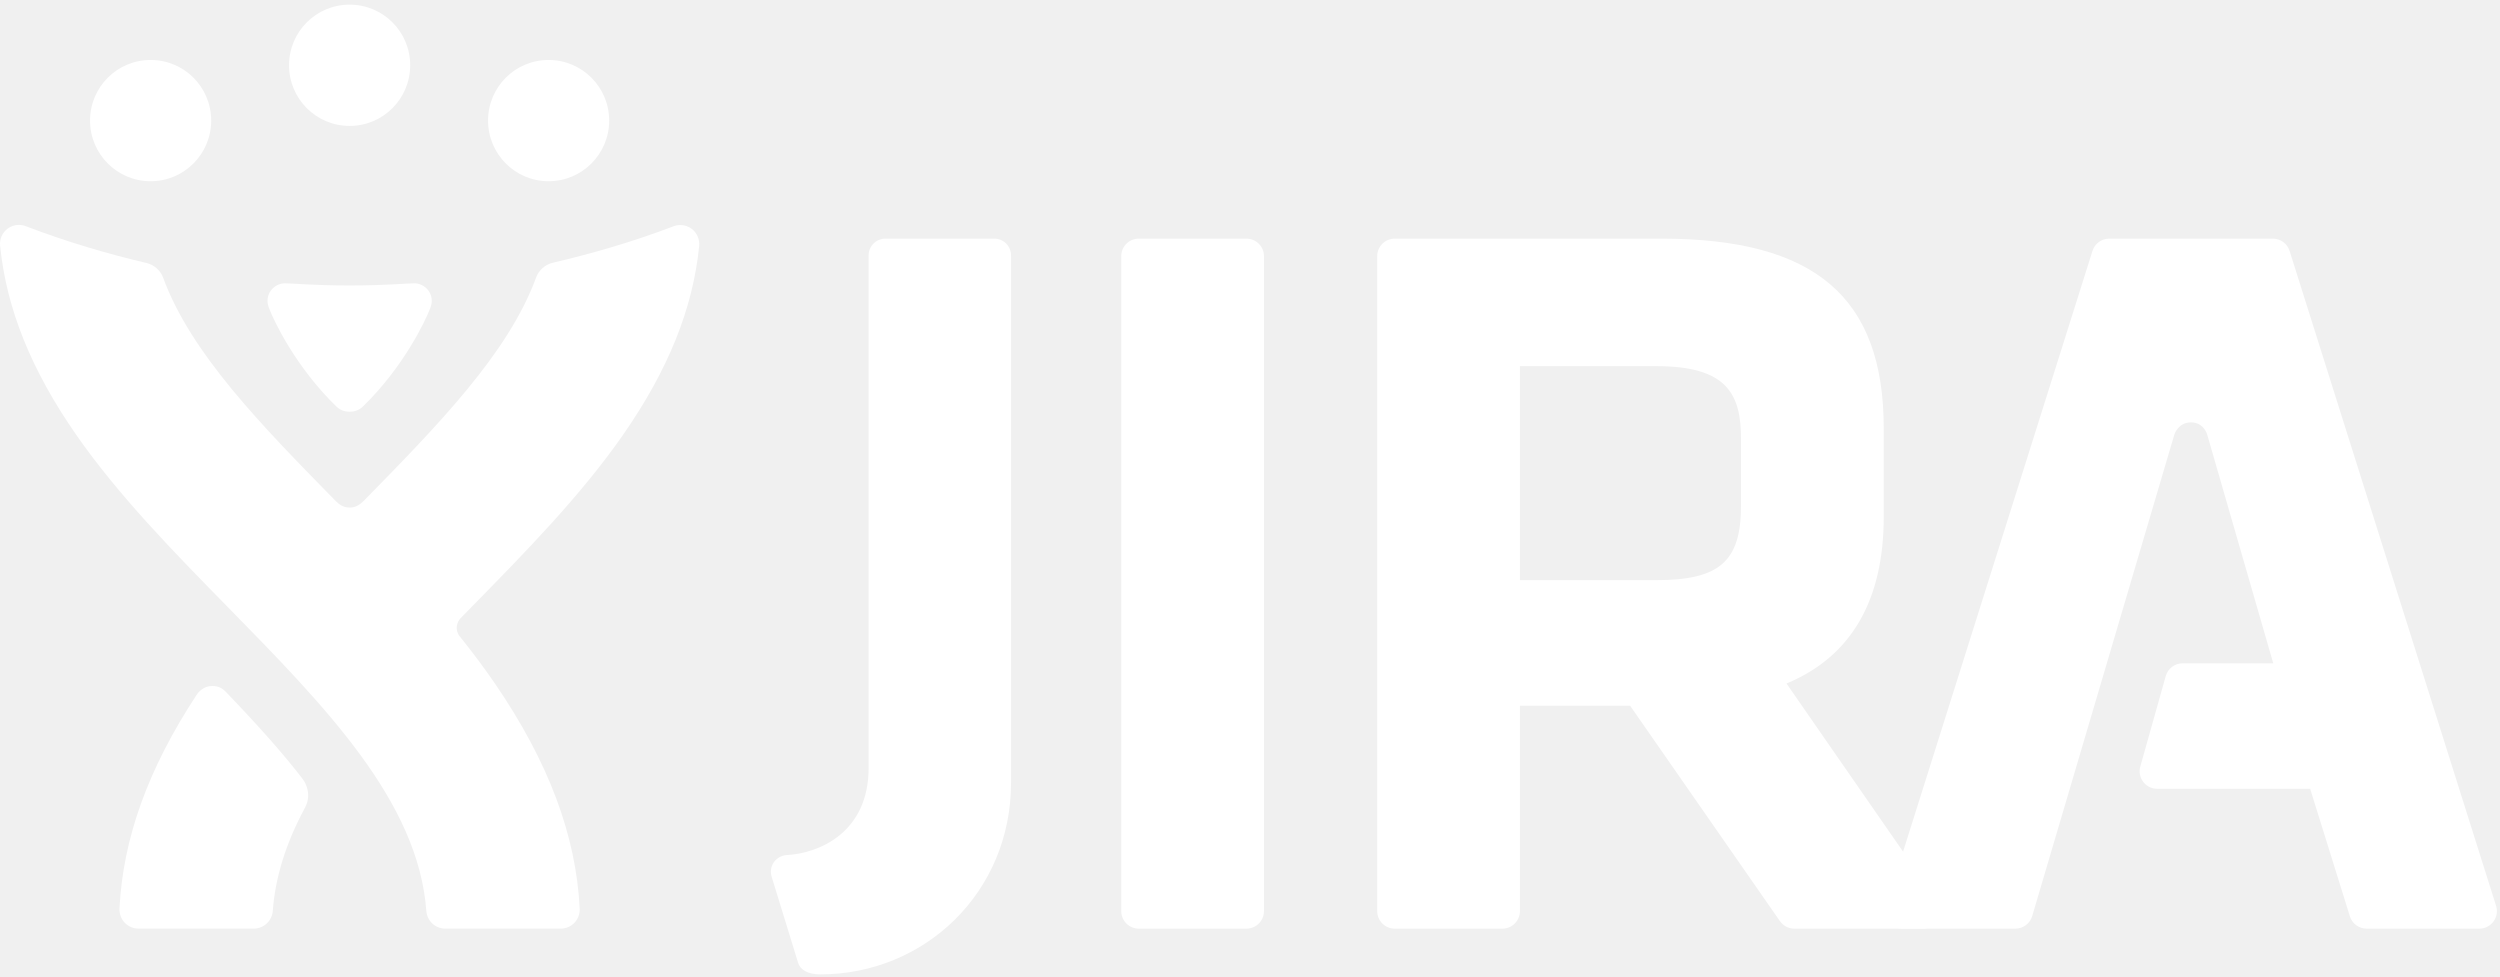
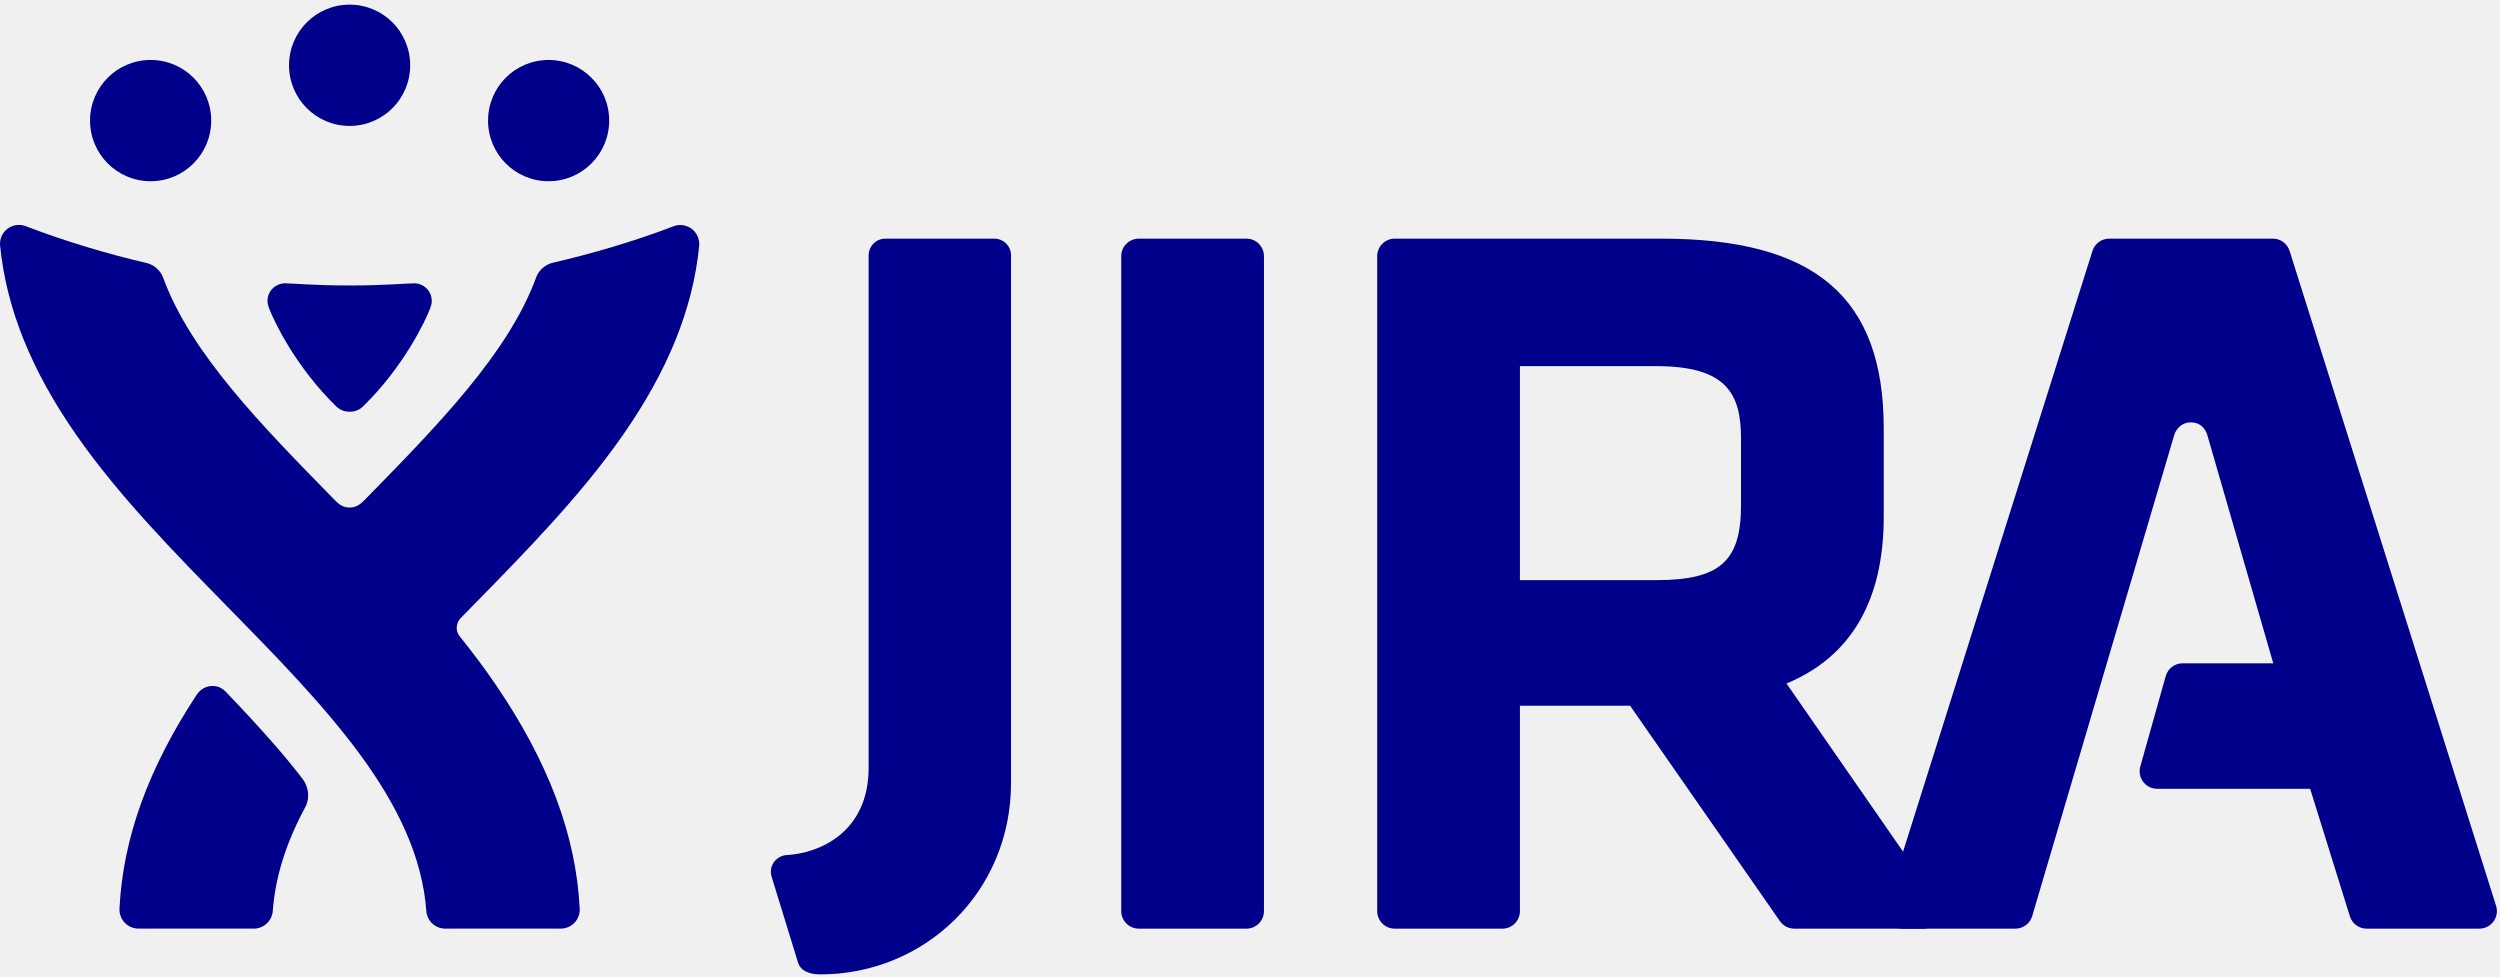
<svg xmlns="http://www.w3.org/2000/svg" width="512px" height="200px" viewBox="0 0 512 200" version="1.1" preserveAspectRatio="xMidYMid">
-   <g fill="#fff">
+   <g fill="darkblue">
    <g transform="translate(157.363, 47.8931)">
      <path d="M311.546,3.492 C311.075,1.996 309.688,0.98 308.12,0.98 L274.601,0.98 C273.033,0.98 271.647,1.996 271.176,3.492 L228.887,137.621 C228.542,138.712 228.739,139.903 229.415,140.826 C230.091,141.75 231.167,142.294 232.312,142.294 L255.388,142.294 C256.98,142.294 258.382,141.247 258.833,139.719 L287.955,41.072 C287.955,41.072 288.717,38.608 291.354,38.608 C294.035,38.608 294.688,41.169 294.688,41.171 L308.2,87.951 L289.637,87.951 C288.028,87.951 286.615,89.021 286.179,90.569 L280.971,109.088 C280.666,110.171 280.886,111.333 281.566,112.228 C282.245,113.126 283.304,113.651 284.429,113.651 L315.755,113.651 L323.893,139.769 C324.361,141.271 325.751,142.294 327.323,142.294 L350.41,142.294 C351.555,142.294 352.63,141.75 353.306,140.826 C353.984,139.903 354.18,138.712 353.835,137.621 L311.546,3.492" />
      <path d="M153.918,27.095 L181.851,27.095 C196.297,27.095 199.197,32.779 199.197,41.952 L199.197,55.651 C199.197,67.067 194.821,70.919 181.851,70.919 L153.918,70.919 L153.918,27.095 L153.918,27.095 Z M239.207,136.364 L208.513,92.088 C221.729,86.606 228.427,75.116 228.427,57.934 L228.427,39.877 C228.427,12.974 214.382,0.98 182.888,0.98 L128.281,0.98 C126.298,0.98 124.689,2.587 124.689,4.57 L124.689,138.701 C124.689,140.686 126.298,142.294 128.281,142.294 L150.326,142.294 C152.309,142.294 153.918,140.686 153.918,138.701 L153.918,96.635 L176.479,96.635 L207.163,140.752 C207.834,141.717 208.936,142.294 210.112,142.294 L236.456,142.294 L236.479,142.294 C238.463,142.294 240.071,140.686 240.071,138.701 C240.071,137.808 239.746,136.991 239.207,136.364 L239.207,136.364 Z" />
      <path d="M97.905,0.98 L75.859,0.98 C73.876,0.98 72.267,2.587 72.267,4.57 L72.267,138.701 C72.267,140.686 73.876,142.294 75.859,142.294 L97.905,142.294 C99.889,142.294 101.498,140.686 101.498,138.701 L101.498,4.57 C101.498,2.587 99.889,0.98 97.905,0.98" />
      <path d="M46.276,0.98 L23.963,0.98 C22.073,0.98 20.532,2.512 20.532,4.4 L20.532,109.357 C20.532,122.547 10.482,126.882 3.68,127.229 C2.763,127.274 1.696,127.852 1.11,128.708 C0.521,129.568 0.357,130.647 0.663,131.641 L6.088,149.288 C6.531,150.733 8.087,151.661 10.62,151.661 C31.97,151.661 49.697,134.899 49.697,112.43 L49.697,4.402 C49.697,3.494 49.338,2.623 48.695,1.981 C48.054,1.339 47.184,0.98 46.276,0.98" />
    </g>
    <g>
      <path d="M30.847,12.281 C23.991,12.281 18.44,17.825 18.44,24.698 C18.44,31.554 23.991,37.117 30.847,37.117 C37.708,37.117 43.253,31.554 43.253,24.698 C43.253,17.825 37.708,12.281 30.847,12.281" />
      <path d="M112.356,12.281 C105.497,12.281 99.953,17.825 99.953,24.698 C99.953,31.554 105.497,37.117 112.356,37.117 C119.196,37.117 124.76,31.554 124.76,24.698 C124.76,17.825 119.196,12.29 112.356,12.281" />
      <path d="M71.601,0.951 C64.746,0.951 59.195,6.494 59.195,13.369 C59.195,20.225 64.746,25.789 71.601,25.789 C78.461,25.789 84.006,20.225 84.006,13.369 C84.006,6.494 78.461,0.951 71.601,0.951" />
      <path d="M141.686,46.882 C140.995,46.357 140.166,46.085 139.324,46.085 C138.857,46.085 138.385,46.17 137.938,46.342 C129.537,49.555 121.006,51.994 113.22,53.808 C111.632,54.178 110.349,55.358 109.818,56.774 C104.145,72.313 89.659,87.11 74.461,102.608 C73.851,103.187 72.997,103.951 71.606,103.951 C70.218,103.951 69.372,103.211 68.751,102.608 C53.555,87.11 39.069,72.364 33.394,56.824 C32.862,55.409 31.579,54.23 29.994,53.858 C22.203,52.044 13.651,49.529 5.26,46.317 C4.811,46.146 4.339,46.061 3.87,46.061 C3.029,46.061 2.214,46.325 1.526,46.851 C0.449,47.672 -0.109,49.004 0.018,50.283 C1.305,63.205 6.411,75.838 15.626,89.075 C24.288,101.521 35.586,113.041 46.509,124.181 C66.635,144.71 85.648,164.099 87.316,186.582 C87.466,188.61 89.156,190.182 91.194,190.182 L114.84,190.182 C115.905,190.182 116.922,189.744 117.657,188.972 C118.389,188.202 118.777,187.166 118.724,186.101 C117.98,171.07 112.323,156.016 101.43,140.086 C99.147,136.746 96.702,133.496 94.145,130.316 C93.106,129.021 93.541,127.412 94.336,126.6 C95.121,125.796 95.91,124.994 96.704,124.181 C107.628,113.04 118.924,101.521 127.588,89.075 C136.802,75.836 141.906,63.278 143.194,50.358 C143.322,49.06 142.733,47.682 141.686,46.882" />
      <path d="M46.232,141.67 C45.673,141.085 44.851,140.488 43.471,140.488 C41.706,140.488 40.659,141.708 40.263,142.312 C30.317,157.447 25.18,171.732 24.47,186.087 C24.419,187.146 24.809,188.197 25.541,188.97 C26.276,189.739 27.307,190.182 28.37,190.182 L51.975,190.182 C54.006,190.182 55.717,188.593 55.866,186.568 C56.38,179.649 58.534,172.714 62.456,165.426 C63.815,162.905 62.759,160.537 61.977,159.524 C58.086,154.464 53.321,149.067 46.232,141.67" />
      <path d="M71.628,58.466 C79.038,58.466 83.336,58.021 84.846,58.021 C86.675,58.021 88.423,59.52 88.423,61.618 C88.423,62.23 88.278,62.668 88.135,63.055 C87.152,65.682 82.673,75.135 74.334,83.244 C73.398,84.154 72.338,84.324 71.608,84.324 L71.599,84.324 C70.87,84.324 69.811,84.154 68.876,83.244 C60.537,75.135 56.057,65.682 55.076,63.055 C54.931,62.668 54.786,62.23 54.786,61.618 C54.786,59.52 56.537,58.021 58.366,58.021 C59.875,58.021 64.171,58.466 71.579,58.466 L71.628,58.466" />
    </g>
  </g>
</svg>
